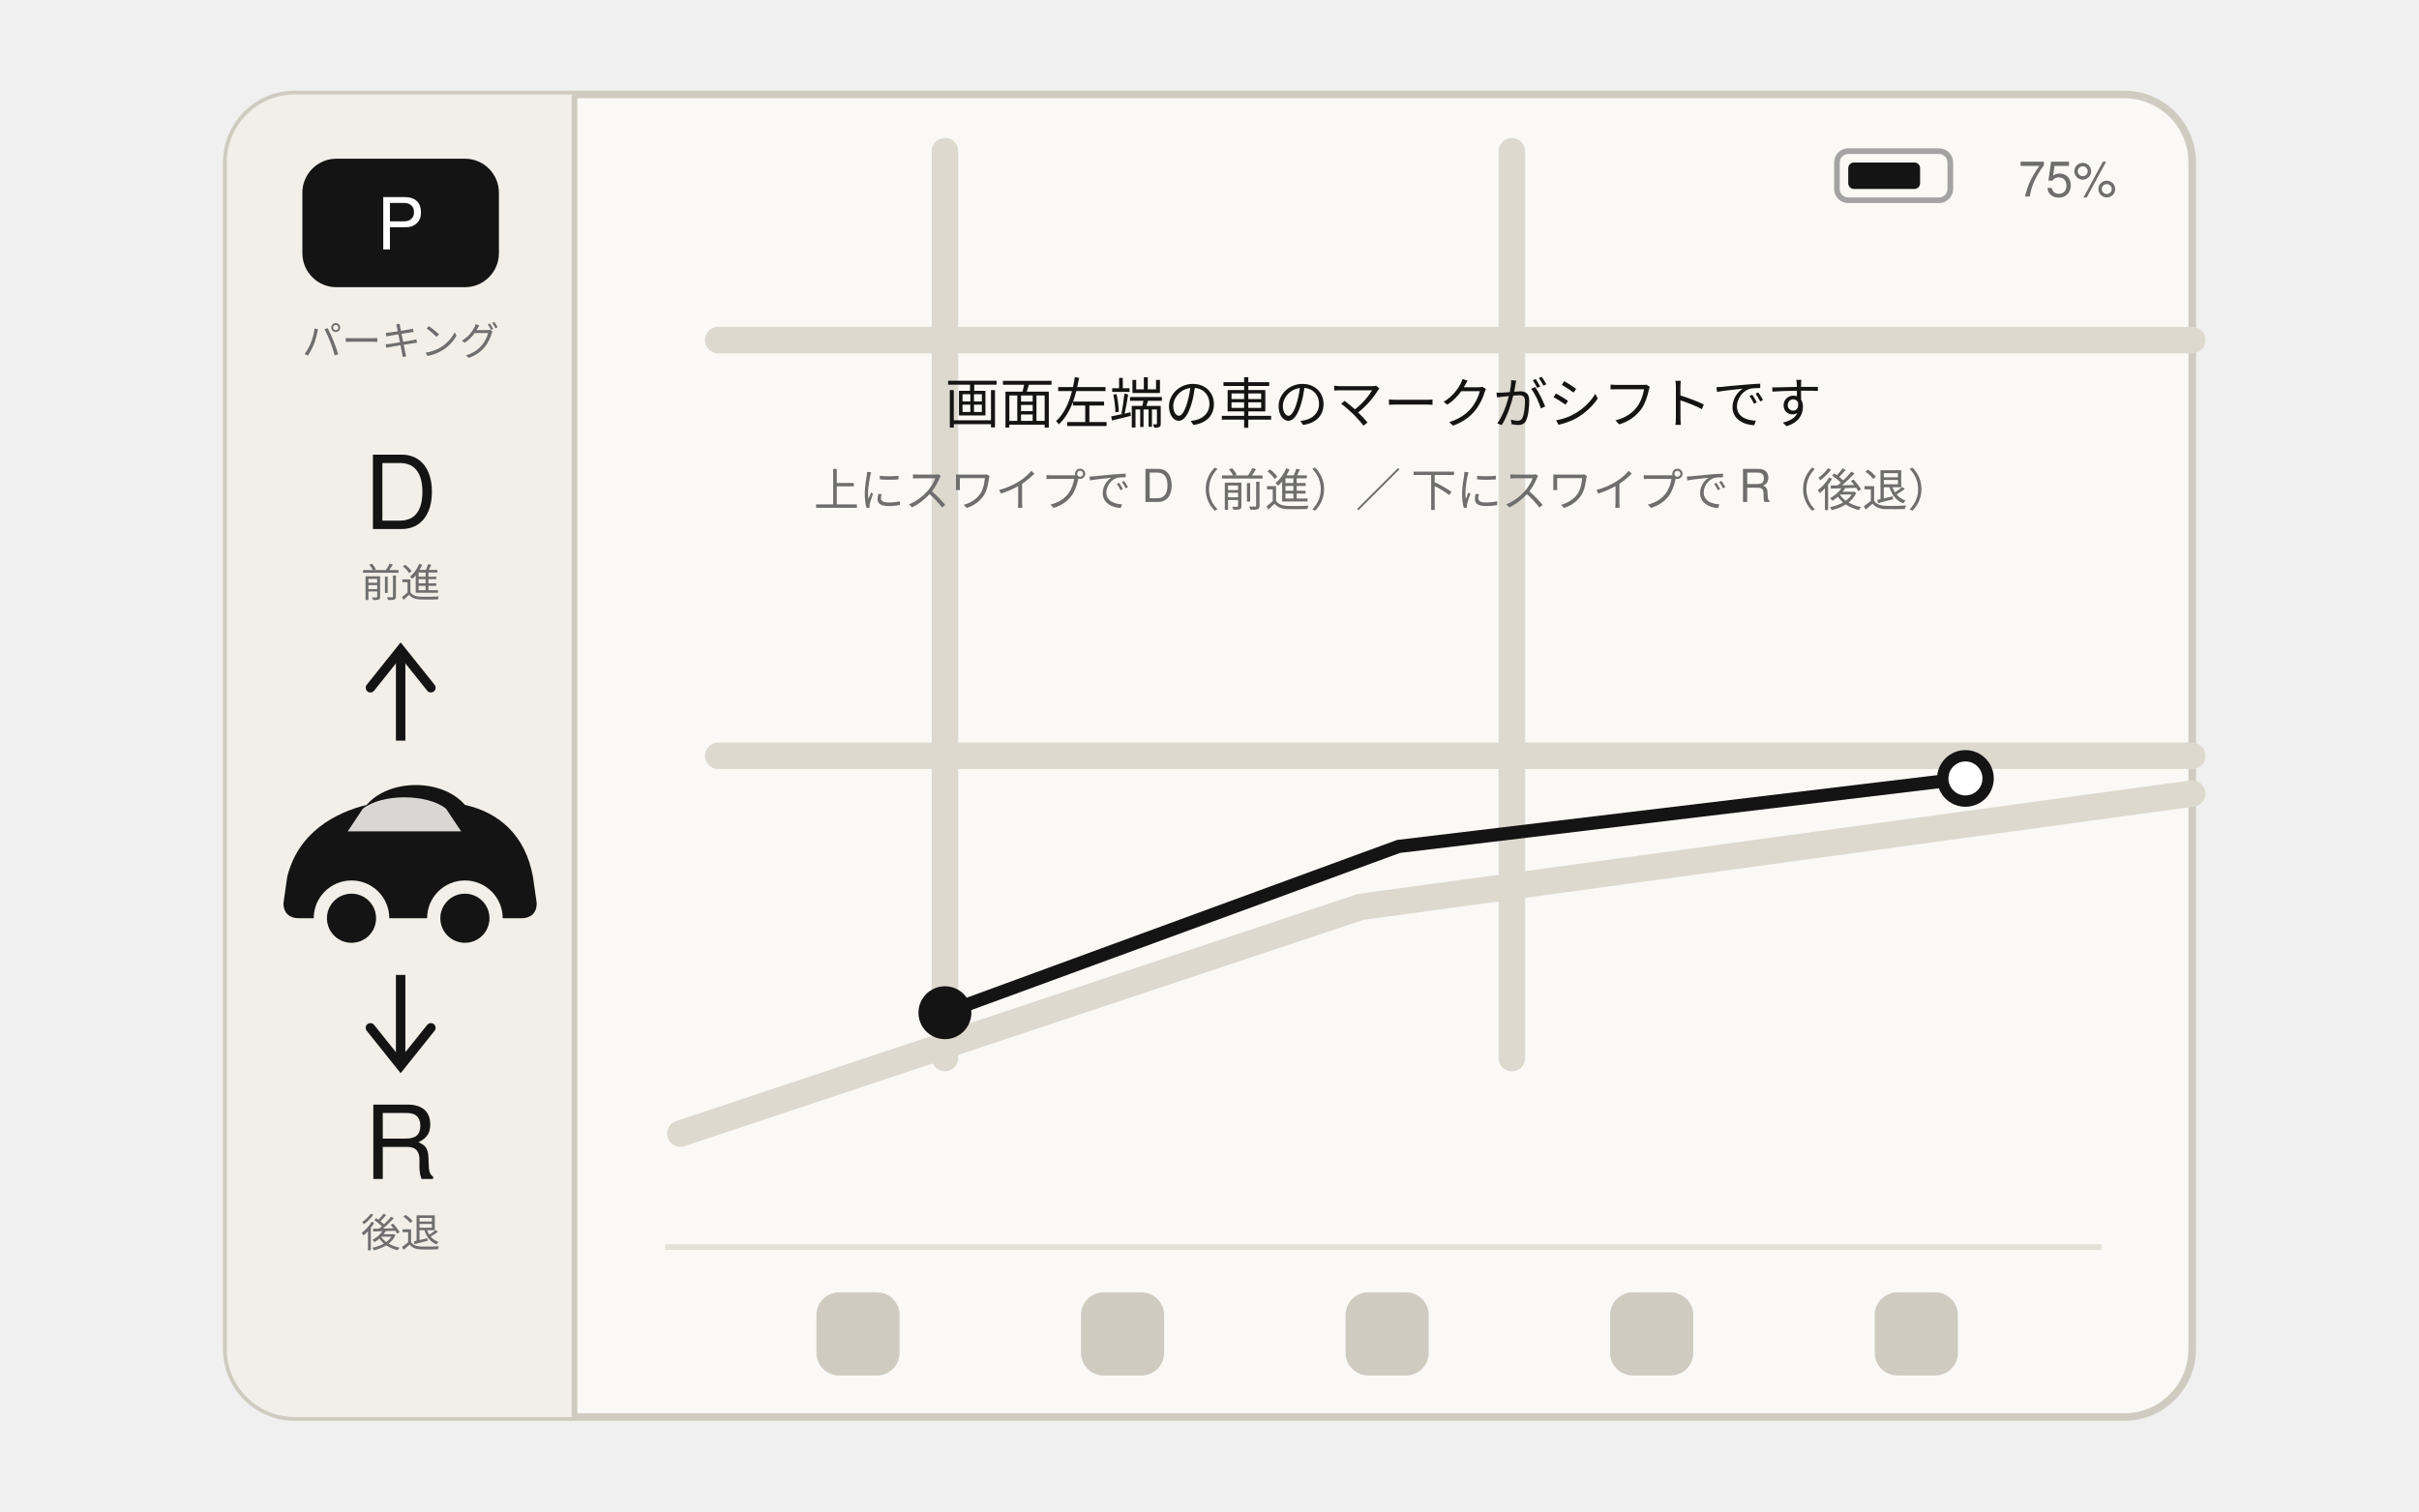
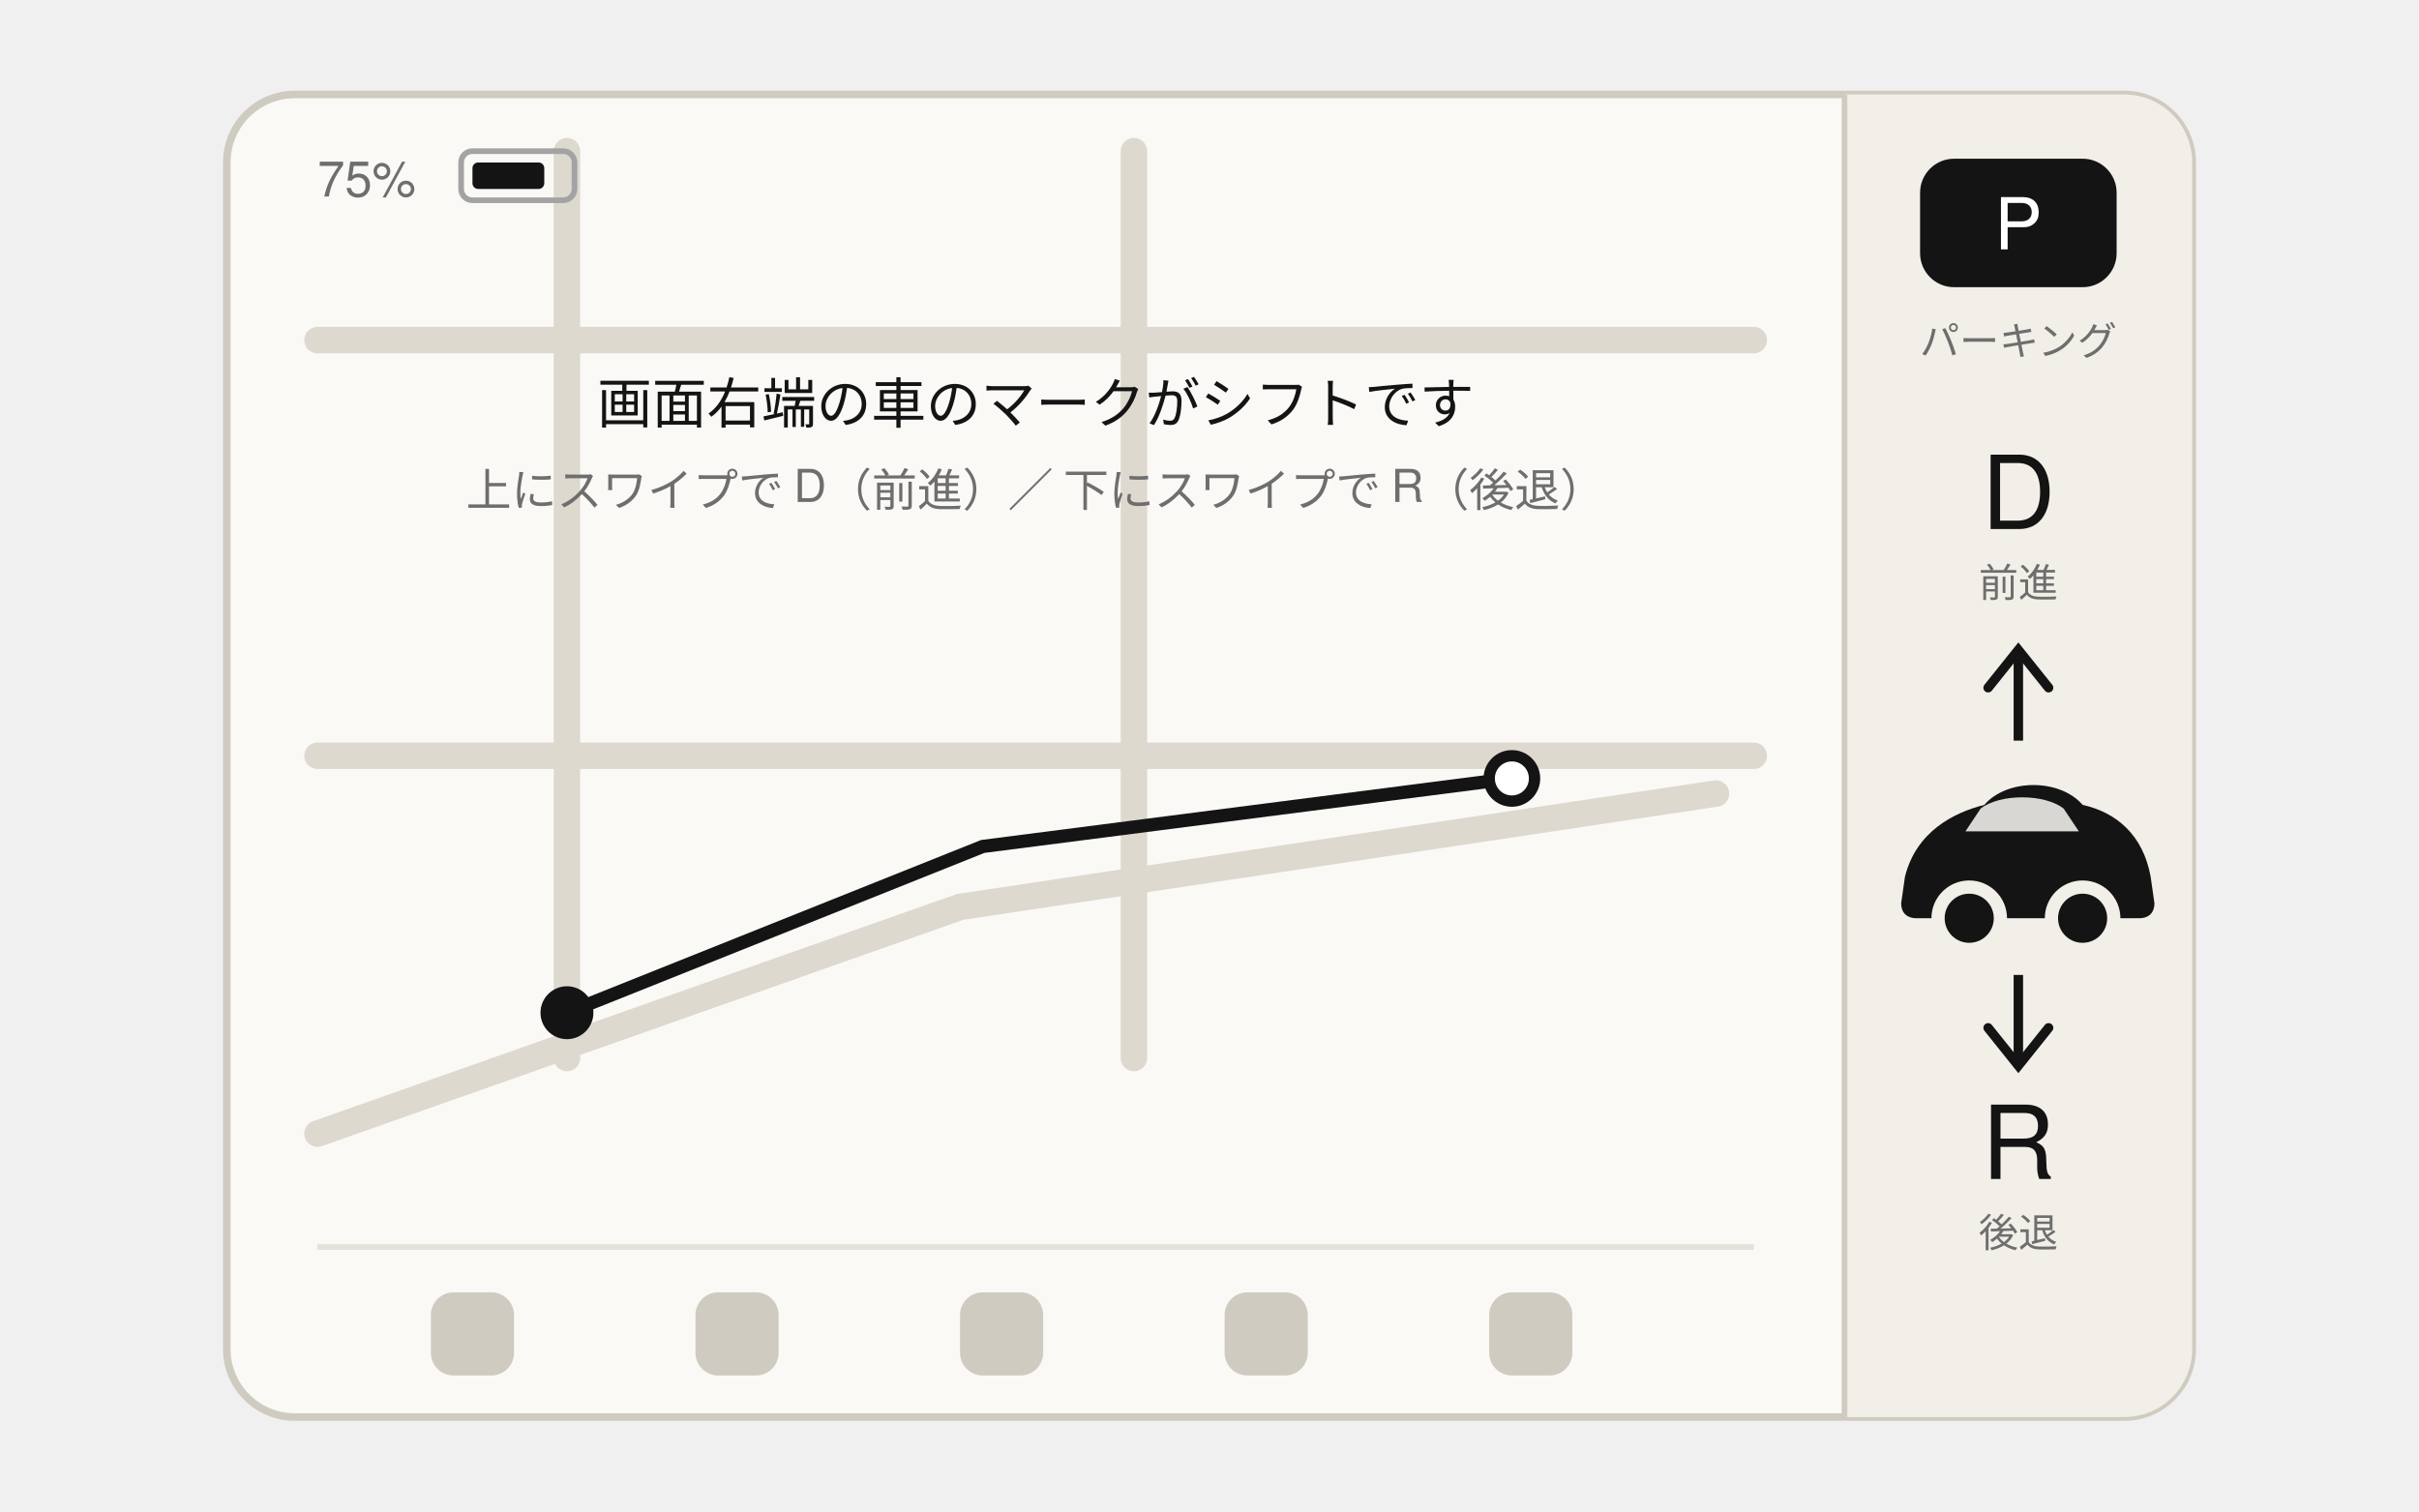
<svg xmlns="http://www.w3.org/2000/svg" viewBox="0 0 640 400" font-family="Helvetica Neue, Helvetica, Arial, 'Hiragino Kaku Gothic ProN', 'Hiragino Sans', 'Yu Gothic', sans-serif">
  <rect x="60" y="25" width="520" height="350" rx="18" fill="#FAF9F6" stroke="#CFCBC0" stroke-width="2" />
-   <path d="M78 25 h74 v350 h-74 a18 18 0 0 1 -18 -18 v-314 a18 18 0 0 1 18 -18 z" fill="#F1EFE8" />
-   <line x1="152" y1="25" x2="152" y2="375" stroke="#CFCBC0" stroke-width="1.5" />
-   <rect x="80" y="42" width="52" height="34" rx="9" fill="#141414" />
-   <text x="106" y="66" font-size="19" fill="#FFFFFF" text-anchor="middle" font-weight="500">P</text>
-   <text x="106" y="94" font-size="10.5" fill="#6E6E6E" text-anchor="middle">パーキング</text>
-   <text x="106" y="140" font-size="27" fill="#141414" text-anchor="middle" font-weight="500">D</text>
-   <text x="106" y="158" font-size="10.5" fill="#6E6E6E" text-anchor="middle">前進</text>
-   <path d="M106 196 v-22" stroke="#141414" stroke-width="2.5" />
-   <path d="M98 182 l8 -10 8 10" fill="none" stroke="#141414" stroke-width="2.5" stroke-linecap="round" />
+   <path d="M488 25 h74 a18 18 0 0 1 18 18 v314 a18 18 0 0 1 -18 18 h-74 z" fill="#F1EFE8" />
+   <line x1="488" y1="25" x2="488" y2="375" stroke="#CFCBC0" stroke-width="1.5" />
+   <rect x="508" y="42" width="52" height="34" rx="9" fill="#141414" />
+   <text x="534" y="66" font-size="19" fill="#FFFFFF" text-anchor="middle" font-weight="500">P</text>
+   <text x="534" y="94" font-size="10.5" fill="#6E6E6E" text-anchor="middle">パーキング</text>
+   <text x="534" y="140" font-size="27" fill="#141414" text-anchor="middle" font-weight="500">D</text>
+   <text x="534" y="158" font-size="10.5" fill="#6E6E6E" text-anchor="middle">前進</text>
+   <path d="M534 196 v-22" stroke="#141414" stroke-width="2.5" />
+   <path d="M526 182 l8 -10 8 10" fill="none" stroke="#141414" stroke-width="2.5" stroke-linecap="round" />
  <g>
-     <path d="M76 232 c3 -12 13 -17 21 -19 c6 -7 20 -7 26 0 c9 2 16 8 18 19 l1 7 c0 3 -2 4 -4 4 h-5 a10 10 0 0 0 -20 0 h-10 a10 10 0 0 0 -20 0 h-4 c-2 0 -4 -1 -4 -4 z" fill="#141414" />
-     <path d="M96 214 c5 -4 17 -4 22 0 l4 6 h-30 z" fill="#FAF9F6" opacity="0.85" />
-     <circle cx="93" cy="243" r="6.5" fill="#141414" />
-     <circle cx="123" cy="243" r="6.5" fill="#141414" />
+     <path d="M504 232 c3 -12 13 -17 21 -19 c6 -7 20 -7 26 0 c9 2 16 8 18 19 l1 7 c0 3 -2 4 -4 4 h-5 a10 10 0 0 0 -20 0 h-10 a10 10 0 0 0 -20 0 h-4 c-2 0 -4 -1 -4 -4 z" fill="#141414" />
+     <path d="M524 214 c5 -4 17 -4 22 0 l4 6 h-30 z" fill="#FAF9F6" opacity="0.85" />
+     <circle cx="521" cy="243" r="6.5" fill="#141414" />
+     <circle cx="551" cy="243" r="6.5" fill="#141414" />
  </g>
-   <path d="M106 258 v22" stroke="#141414" stroke-width="2.5" />
-   <path d="M98 272 l8 10 8 -10" fill="none" stroke="#141414" stroke-width="2.5" stroke-linecap="round" />
-   <text x="106" y="312" font-size="27" fill="#141414" text-anchor="middle" font-weight="500">R</text>
-   <text x="106" y="330" font-size="10.5" fill="#6E6E6E" text-anchor="middle">後退</text>
+   <path d="M534 258 v22" stroke="#141414" stroke-width="2.5" />
+   <path d="M526 272 l8 10 8 -10" fill="none" stroke="#141414" stroke-width="2.5" stroke-linecap="round" />
+   <text x="534" y="312" font-size="27" fill="#141414" text-anchor="middle" font-weight="500">R</text>
+   <text x="534" y="330" font-size="10.5" fill="#6E6E6E" text-anchor="middle">後退</text>
  <g stroke="#DDD9CF" stroke-width="7" fill="none" stroke-linecap="round">
-     <path d="M190 90 h390" />
-     <path d="M190 200 h390" />
-     <path d="M250 40 v240" />
-     <path d="M400 40 v240" />
-     <path d="M180 300 l180 -60 l220 -30" />
+     <path d="M84 90 h380" />
+     <path d="M84 200 h380" />
+     <path d="M150 40 v240" />
+     <path d="M300 40 v240" />
+     <path d="M84 300 l170 -60 l200 -30" />
  </g>
-   <path d="M250 268 l120 -44 l150 -18" stroke="#141414" stroke-width="3.5" fill="none" stroke-linecap="round" />
-   <circle cx="250" cy="268" r="7" fill="#141414" />
-   <circle cx="520" cy="206" r="6" fill="#FFFFFF" stroke="#141414" stroke-width="3" />
-   <text x="560" y="52" font-size="13" fill="#6E6E6E" text-anchor="end">75%</text>
-   <rect x="486" y="40" width="30" height="13" rx="3" fill="none" stroke="#A3A3A3" stroke-width="1.5" />
-   <rect x="489" y="43" width="19" height="7" rx="1.5" fill="#141414" />
-   <line x1="176" y1="330" x2="556" y2="330" stroke="#E4E1D9" stroke-width="1.5" />
+   <path d="M150 268 l110 -44 l140 -18" stroke="#141414" stroke-width="3.5" fill="none" stroke-linecap="round" />
+   <circle cx="150" cy="268" r="7" fill="#141414" />
+   <circle cx="400" cy="206" r="6" fill="#FFFFFF" stroke="#141414" stroke-width="3" />
+   <text x="84" y="52" font-size="13" fill="#6E6E6E">75%</text>
+   <rect x="122" y="40" width="30" height="13" rx="3" fill="none" stroke="#A3A3A3" stroke-width="1.5" />
+   <rect x="125" y="43" width="19" height="7" rx="1.5" fill="#141414" />
+   <line x1="84" y1="330" x2="464" y2="330" stroke="#E4E1D9" stroke-width="1.5" />
  <g fill="#CFCBC0">
-     <rect x="216" y="342" width="22" height="22" rx="6" />
-     <rect x="286" y="342" width="22" height="22" rx="6" />
-     <rect x="356" y="342" width="22" height="22" rx="6" />
-     <rect x="426" y="342" width="22" height="22" rx="6" />
-     <rect x="496" y="342" width="22" height="22" rx="6" />
+     <rect x="114" y="342" width="22" height="22" rx="6" />
+     <rect x="184" y="342" width="22" height="22" rx="6" />
+     <rect x="254" y="342" width="22" height="22" rx="6" />
+     <rect x="324" y="342" width="22" height="22" rx="6" />
+     <rect x="394" y="342" width="22" height="22" rx="6" />
  </g>
-   <text x="366" y="112" font-size="14.5" fill="#141414" text-anchor="middle">画面左端の車のマークがシフトです</text>
-   <text x="366" y="134" font-size="12" fill="#6E6E6E" text-anchor="middle">上にスワイプで D（前進）／ 下にスワイプで R（後退）</text>
+   <text x="274" y="112" font-size="14.5" fill="#141414" text-anchor="middle">画面右端の車のマークがシフトです</text>
+   <text x="274" y="134" font-size="12" fill="#6E6E6E" text-anchor="middle">上にスワイプで D（前進）／ 下にスワイプで R（後退）</text>
</svg>
